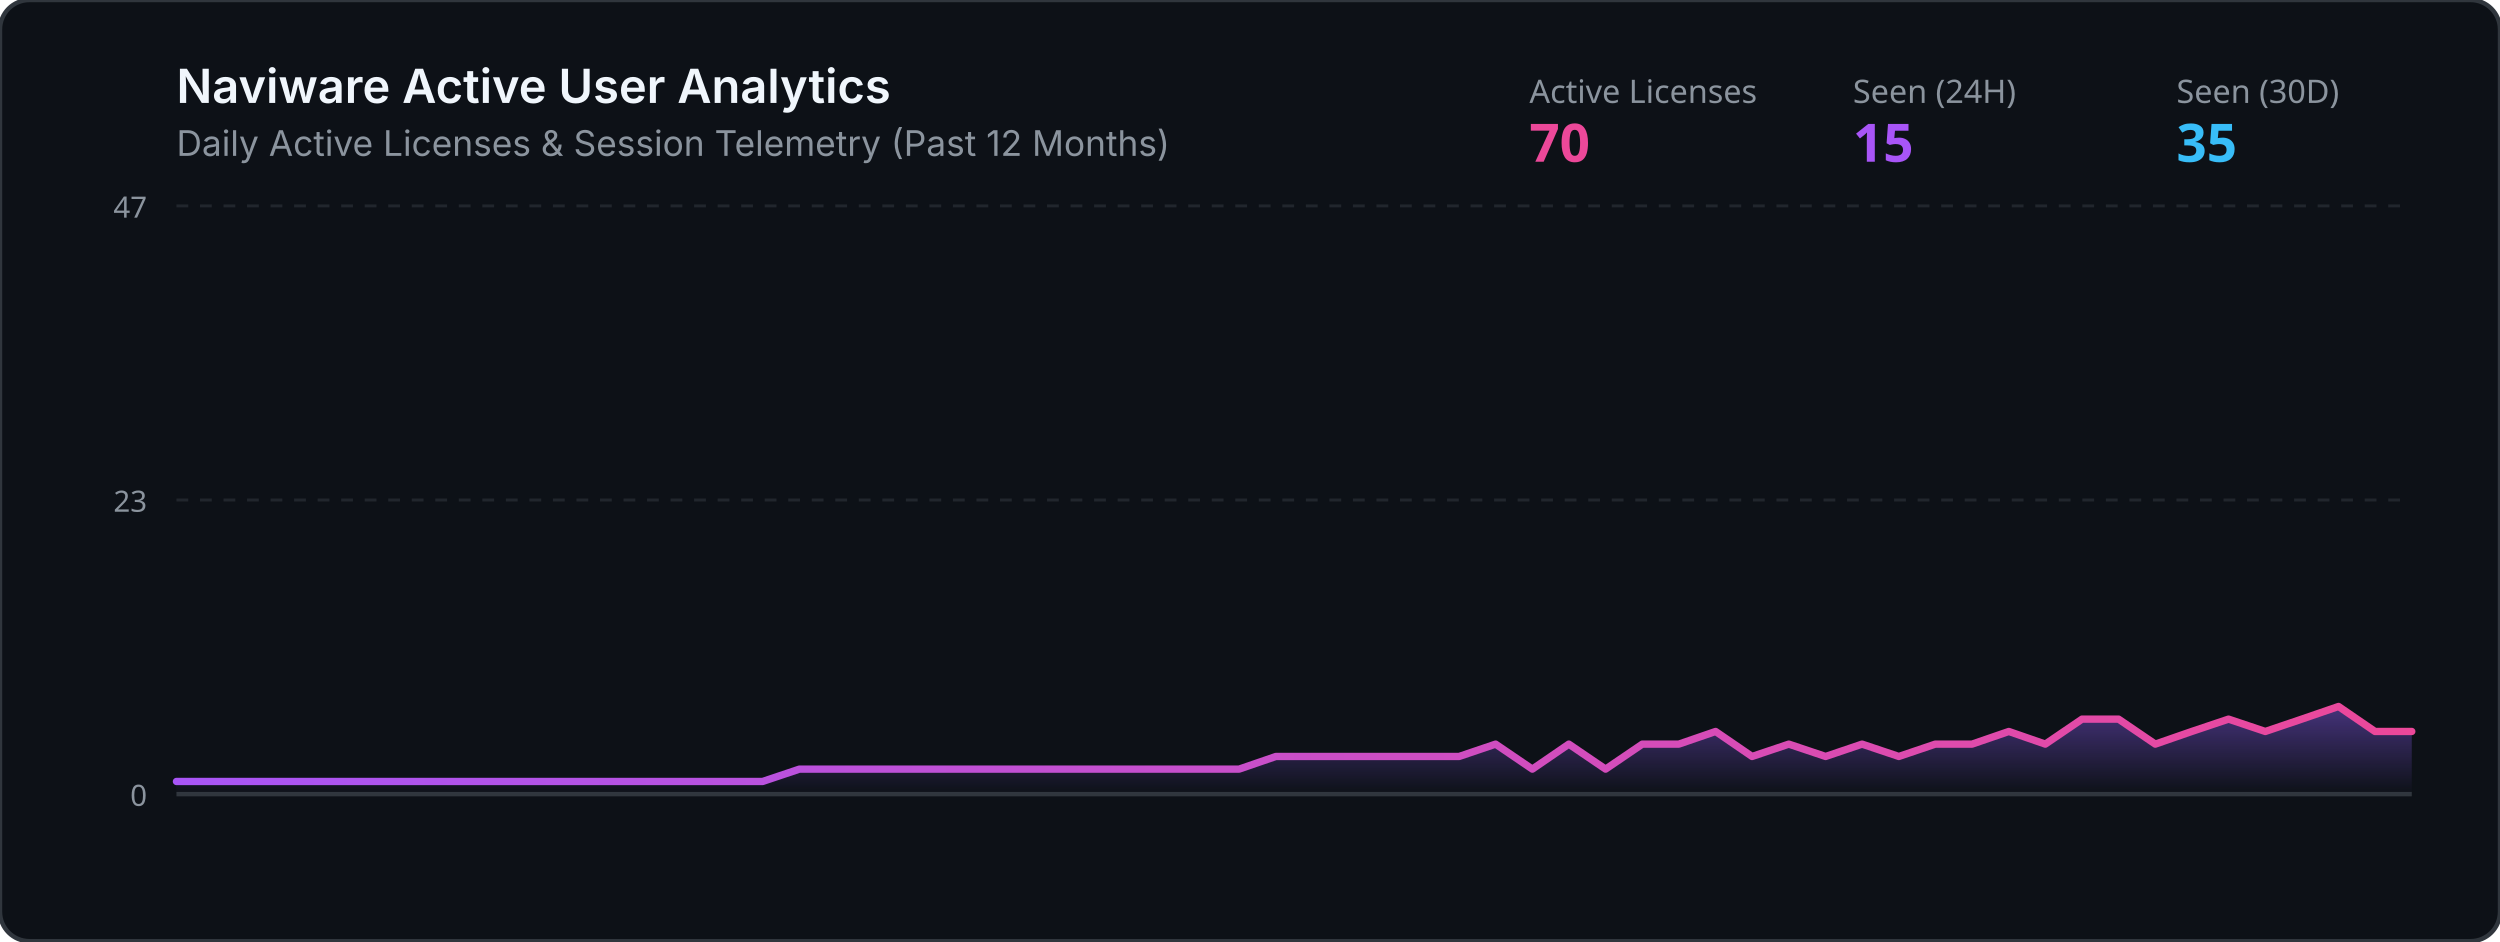
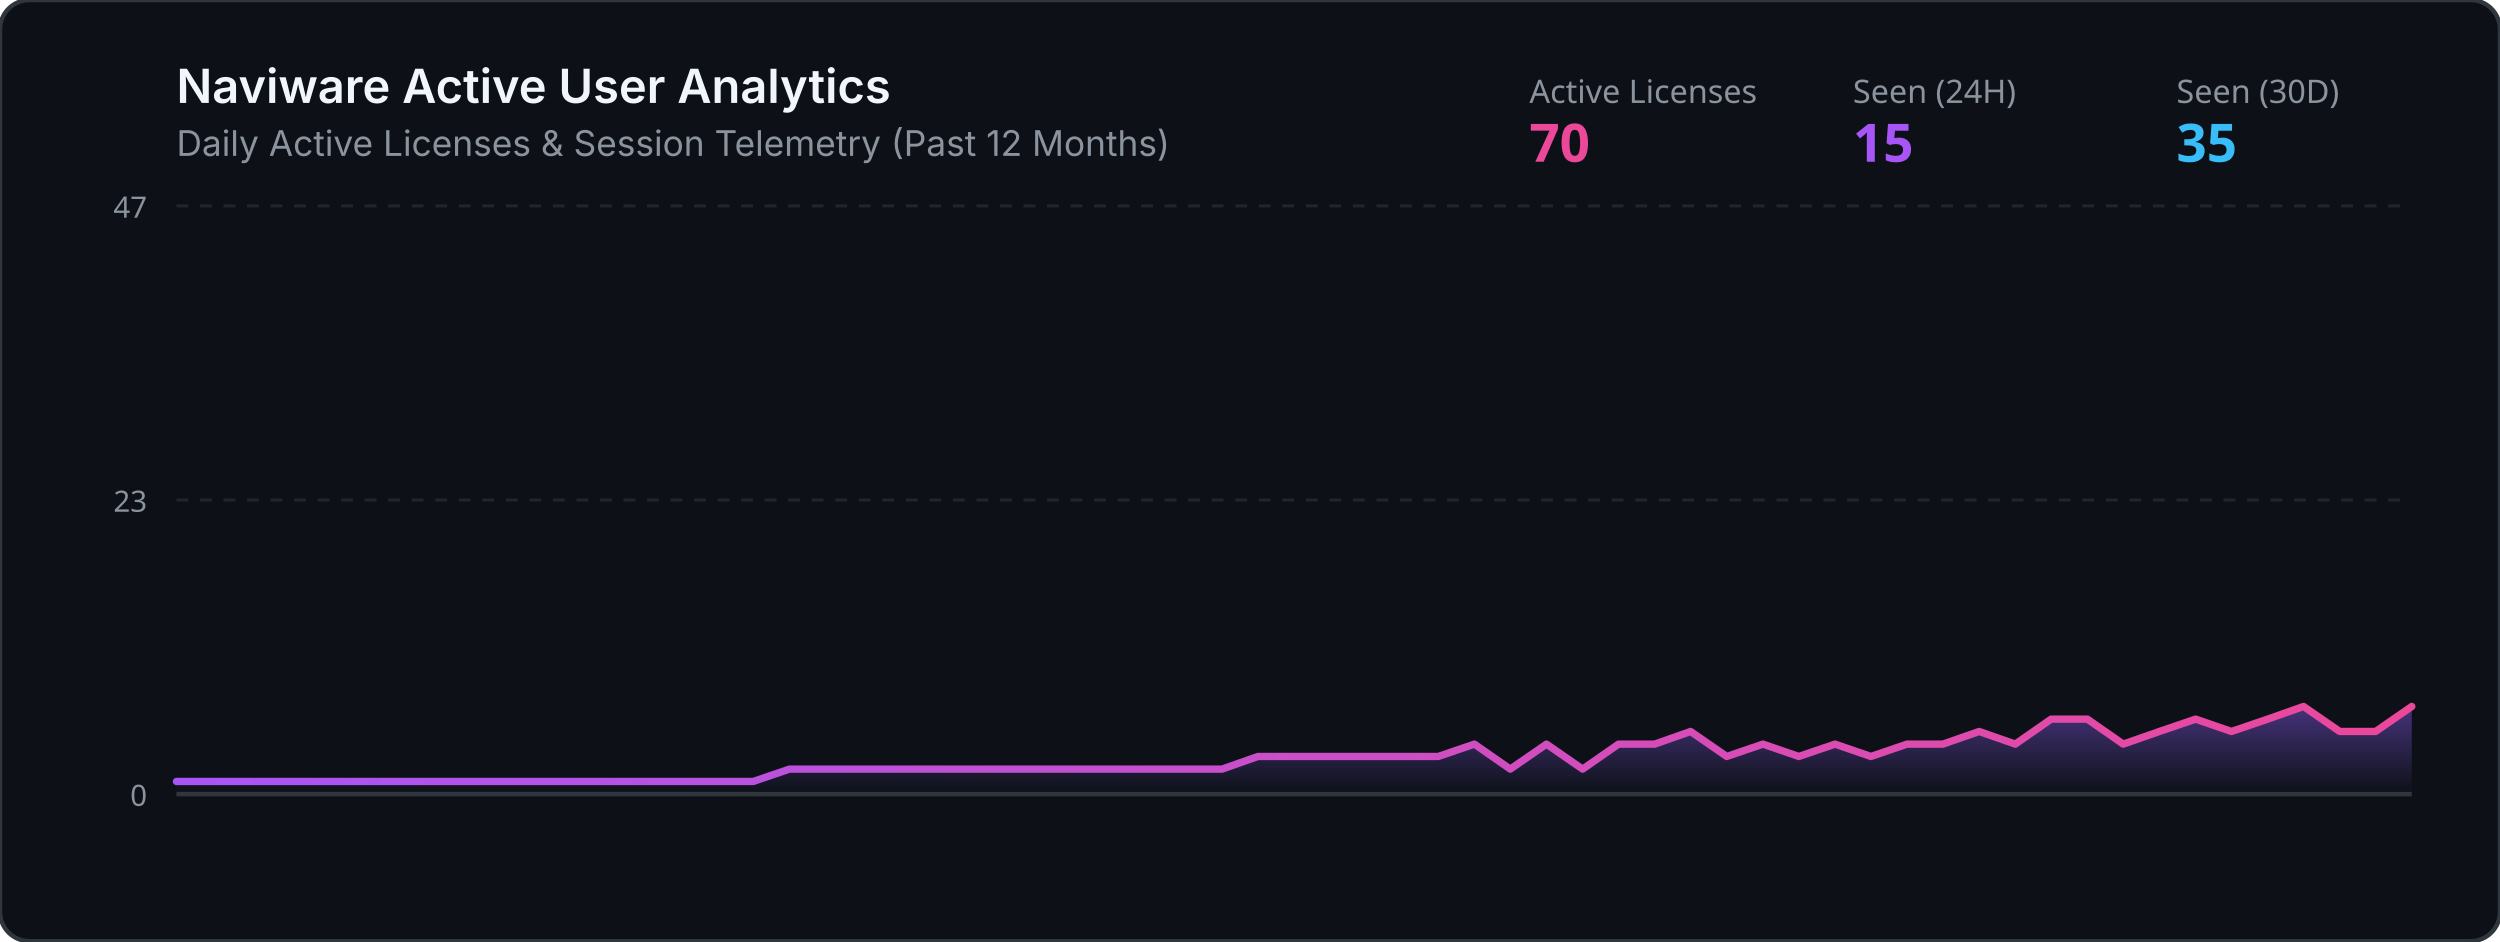
<svg xmlns="http://www.w3.org/2000/svg" viewBox="0 0 850 320" width="100%" height="320">
  <defs>
    <linearGradient id="grad" x1="0%" y1="0%" x2="0%" y2="100%">
      <stop offset="0%" stop-color="#8b5cf6" stop-opacity="0.45" />
      <stop offset="100%" stop-color="#8b5cf6" stop-opacity="0.0" />
    </linearGradient>
    <linearGradient id="lineGrad" x1="0%" y1="0%" x2="100%" y2="0%">
      <stop offset="0%" stop-color="#a855f7" />
      <stop offset="100%" stop-color="#ec4899" />
    </linearGradient>
  </defs>
  <rect width="850" height="320" rx="10" fill="#0d1117" stroke="#30363d" stroke-width="1.5" />
  <text x="60" y="35" fill="#f0f6fc" font-family="-apple-system,BlinkMacSystemFont,Segoe UI,sans-serif" font-size="16" font-weight="600">Naviware Active User Analytics</text>
  <text x="60" y="53" fill="#8b949e" font-family="-apple-system,BlinkMacSystemFont,Segoe UI,sans-serif" font-size="12">Daily Active Licenses &amp; Session Telemetry (Past 12 Months)</text>
  <text x="520" y="35" fill="#8b949e" font-family="sans-serif" font-size="11">Active Licenses</text>
  <text x="520" y="55" fill="#ec4899" font-family="sans-serif" font-size="18" font-weight="bold">70</text>
  <text x="630" y="35" fill="#8b949e" font-family="sans-serif" font-size="11">Seen (24H)</text>
  <text x="630" y="55" fill="#a855f7" font-family="sans-serif" font-size="18" font-weight="bold">15</text>
  <text x="740" y="35" fill="#8b949e" font-family="sans-serif" font-size="11">Seen (30D)</text>
  <text x="740" y="55" fill="#38bdf8" font-family="sans-serif" font-size="18" font-weight="bold">35</text>
  <line x1="60" y1="70" x2="820" y2="70" stroke="#21262d" stroke-width="1" stroke-dasharray="4" />
  <line x1="60" y1="170.0" x2="820" y2="170.0" stroke="#21262d" stroke-width="1" stroke-dasharray="4" />
  <line x1="60" y1="270" x2="820" y2="270" stroke="#30363d" stroke-width="1.5" />
  <text x="50" y="74" fill="#8b949e" font-family="sans-serif" font-size="10" text-anchor="end">47</text>
  <text x="50" y="174.0" fill="#8b949e" font-family="sans-serif" font-size="10" text-anchor="end">23</text>
  <text x="50" y="274" fill="#8b949e" font-family="sans-serif" font-size="10" text-anchor="end">0</text>
-   <polygon points="60,270 60.0,265.7 72.5,265.7 84.9,265.7 97.4,265.7 109.8,265.7 122.3,265.7 134.8,265.7 147.2,265.7 159.7,265.7 172.1,265.7 184.6,265.7 197.0,265.7 209.5,265.7 222.0,265.7 234.4,265.7 246.9,265.7 259.3,265.7 271.8,261.5 284.3,261.5 296.7,261.5 309.2,261.5 321.6,261.5 334.1,261.5 346.6,261.5 359.0,261.5 371.5,261.5 383.9,261.5 396.4,261.5 408.9,261.5 421.3,261.5 433.8,257.2 446.2,257.2 458.7,257.2 471.1,257.2 483.6,257.2 496.1,257.2 508.5,253.0 521.0,261.5 533.4,253.0 545.9,261.5 558.4,253.0 570.8,253.0 583.3,248.7 595.7,257.2 608.2,253.0 620.7,257.2 633.1,253.0 645.6,257.2 658.0,253.0 670.5,253.0 683.0,248.7 695.4,253.0 707.9,244.5 720.3,244.5 732.8,253.0 745.2,248.7 757.7,244.5 770.2,248.7 782.6,244.5 795.1,240.2 807.5,248.7 820.0,248.7 820,270" fill="url(#grad)" />
-   <polyline points="60.0,265.7 72.5,265.7 84.9,265.7 97.4,265.7 109.8,265.7 122.3,265.7 134.8,265.7 147.2,265.7 159.7,265.7 172.1,265.7 184.6,265.7 197.0,265.7 209.5,265.7 222.0,265.7 234.4,265.7 246.9,265.7 259.3,265.7 271.8,261.5 284.3,261.5 296.7,261.5 309.2,261.5 321.6,261.5 334.1,261.5 346.6,261.5 359.0,261.5 371.5,261.5 383.9,261.5 396.4,261.5 408.9,261.5 421.3,261.5 433.8,257.2 446.2,257.2 458.7,257.2 471.1,257.2 483.6,257.2 496.1,257.2 508.5,253.0 521.0,261.5 533.4,253.0 545.9,261.5 558.4,253.0 570.8,253.0 583.3,248.7 595.7,257.2 608.2,253.0 620.7,257.2 633.1,253.0 645.6,257.2 658.0,253.0 670.5,253.0 683.0,248.7 695.4,253.0 707.9,244.5 720.3,244.5 732.8,253.0 745.2,248.7 757.7,244.5 770.2,248.7 782.6,244.5 795.1,240.2 807.5,248.7 820.0,248.7" fill="none" stroke="url(#lineGrad)" stroke-width="2.5" stroke-linecap="round" stroke-linejoin="round" />
+   <polygon points="60,270 60.0,265.7 72.3,265.7 84.5,265.7 96.8,265.7 109.0,265.7 121.3,265.7 133.5,265.7 145.8,265.7 158.1,265.7 170.3,265.7 182.6,265.7 194.8,265.7 207.1,265.7 219.4,265.7 231.6,265.7 243.9,265.7 256.1,265.7 268.4,261.5 280.6,261.5 292.9,261.5 305.2,261.5 317.4,261.5 329.7,261.5 341.9,261.5 354.2,261.5 366.5,261.5 378.7,261.5 391.0,261.5 403.2,261.5 415.5,261.5 427.7,257.2 440.0,257.2 452.3,257.2 464.5,257.2 476.8,257.2 489.0,257.2 501.3,253.0 513.5,261.5 525.8,253.0 538.1,261.5 550.3,253.0 562.6,253.0 574.8,248.7 587.1,257.2 599.4,253.0 611.6,257.2 623.9,253.0 636.1,257.2 648.4,253.0 660.6,253.0 672.9,248.7 685.2,253.0 697.4,244.5 709.7,244.5 721.9,253.0 734.2,248.7 746.5,244.5 758.7,248.7 771.0,244.5 783.2,240.2 795.5,248.7 807.7,248.7 820.0,240.2 820,270" fill="url(#grad)" />
+   <polyline points="60.0,265.7 72.3,265.7 84.5,265.7 96.8,265.7 109.0,265.7 121.3,265.7 133.5,265.7 145.8,265.7 158.1,265.7 170.3,265.7 182.6,265.7 194.8,265.7 207.1,265.7 219.4,265.7 231.6,265.7 243.9,265.7 256.1,265.7 268.4,261.5 280.6,261.5 292.9,261.5 305.2,261.5 317.4,261.5 329.7,261.5 341.9,261.5 354.2,261.5 366.5,261.5 378.7,261.5 391.0,261.5 403.2,261.5 415.5,261.5 427.7,257.2 440.0,257.2 452.3,257.2 464.5,257.2 476.8,257.2 489.0,257.2 501.3,253.0 513.5,261.5 525.8,253.0 538.1,261.5 550.3,253.0 562.6,253.0 574.8,248.7 587.1,257.2 599.4,253.0 611.6,257.2 623.9,253.0 636.1,257.2 648.4,253.0 660.6,253.0 672.9,248.7 685.2,253.0 697.4,244.5 709.7,244.5 721.9,253.0 734.2,248.7 746.5,244.5 758.7,248.7 771.0,244.5 783.2,240.2 795.5,248.7 807.7,248.7 820.0,240.2" fill="none" stroke="url(#lineGrad)" stroke-width="2.5" stroke-linecap="round" stroke-linejoin="round" />
</svg>
